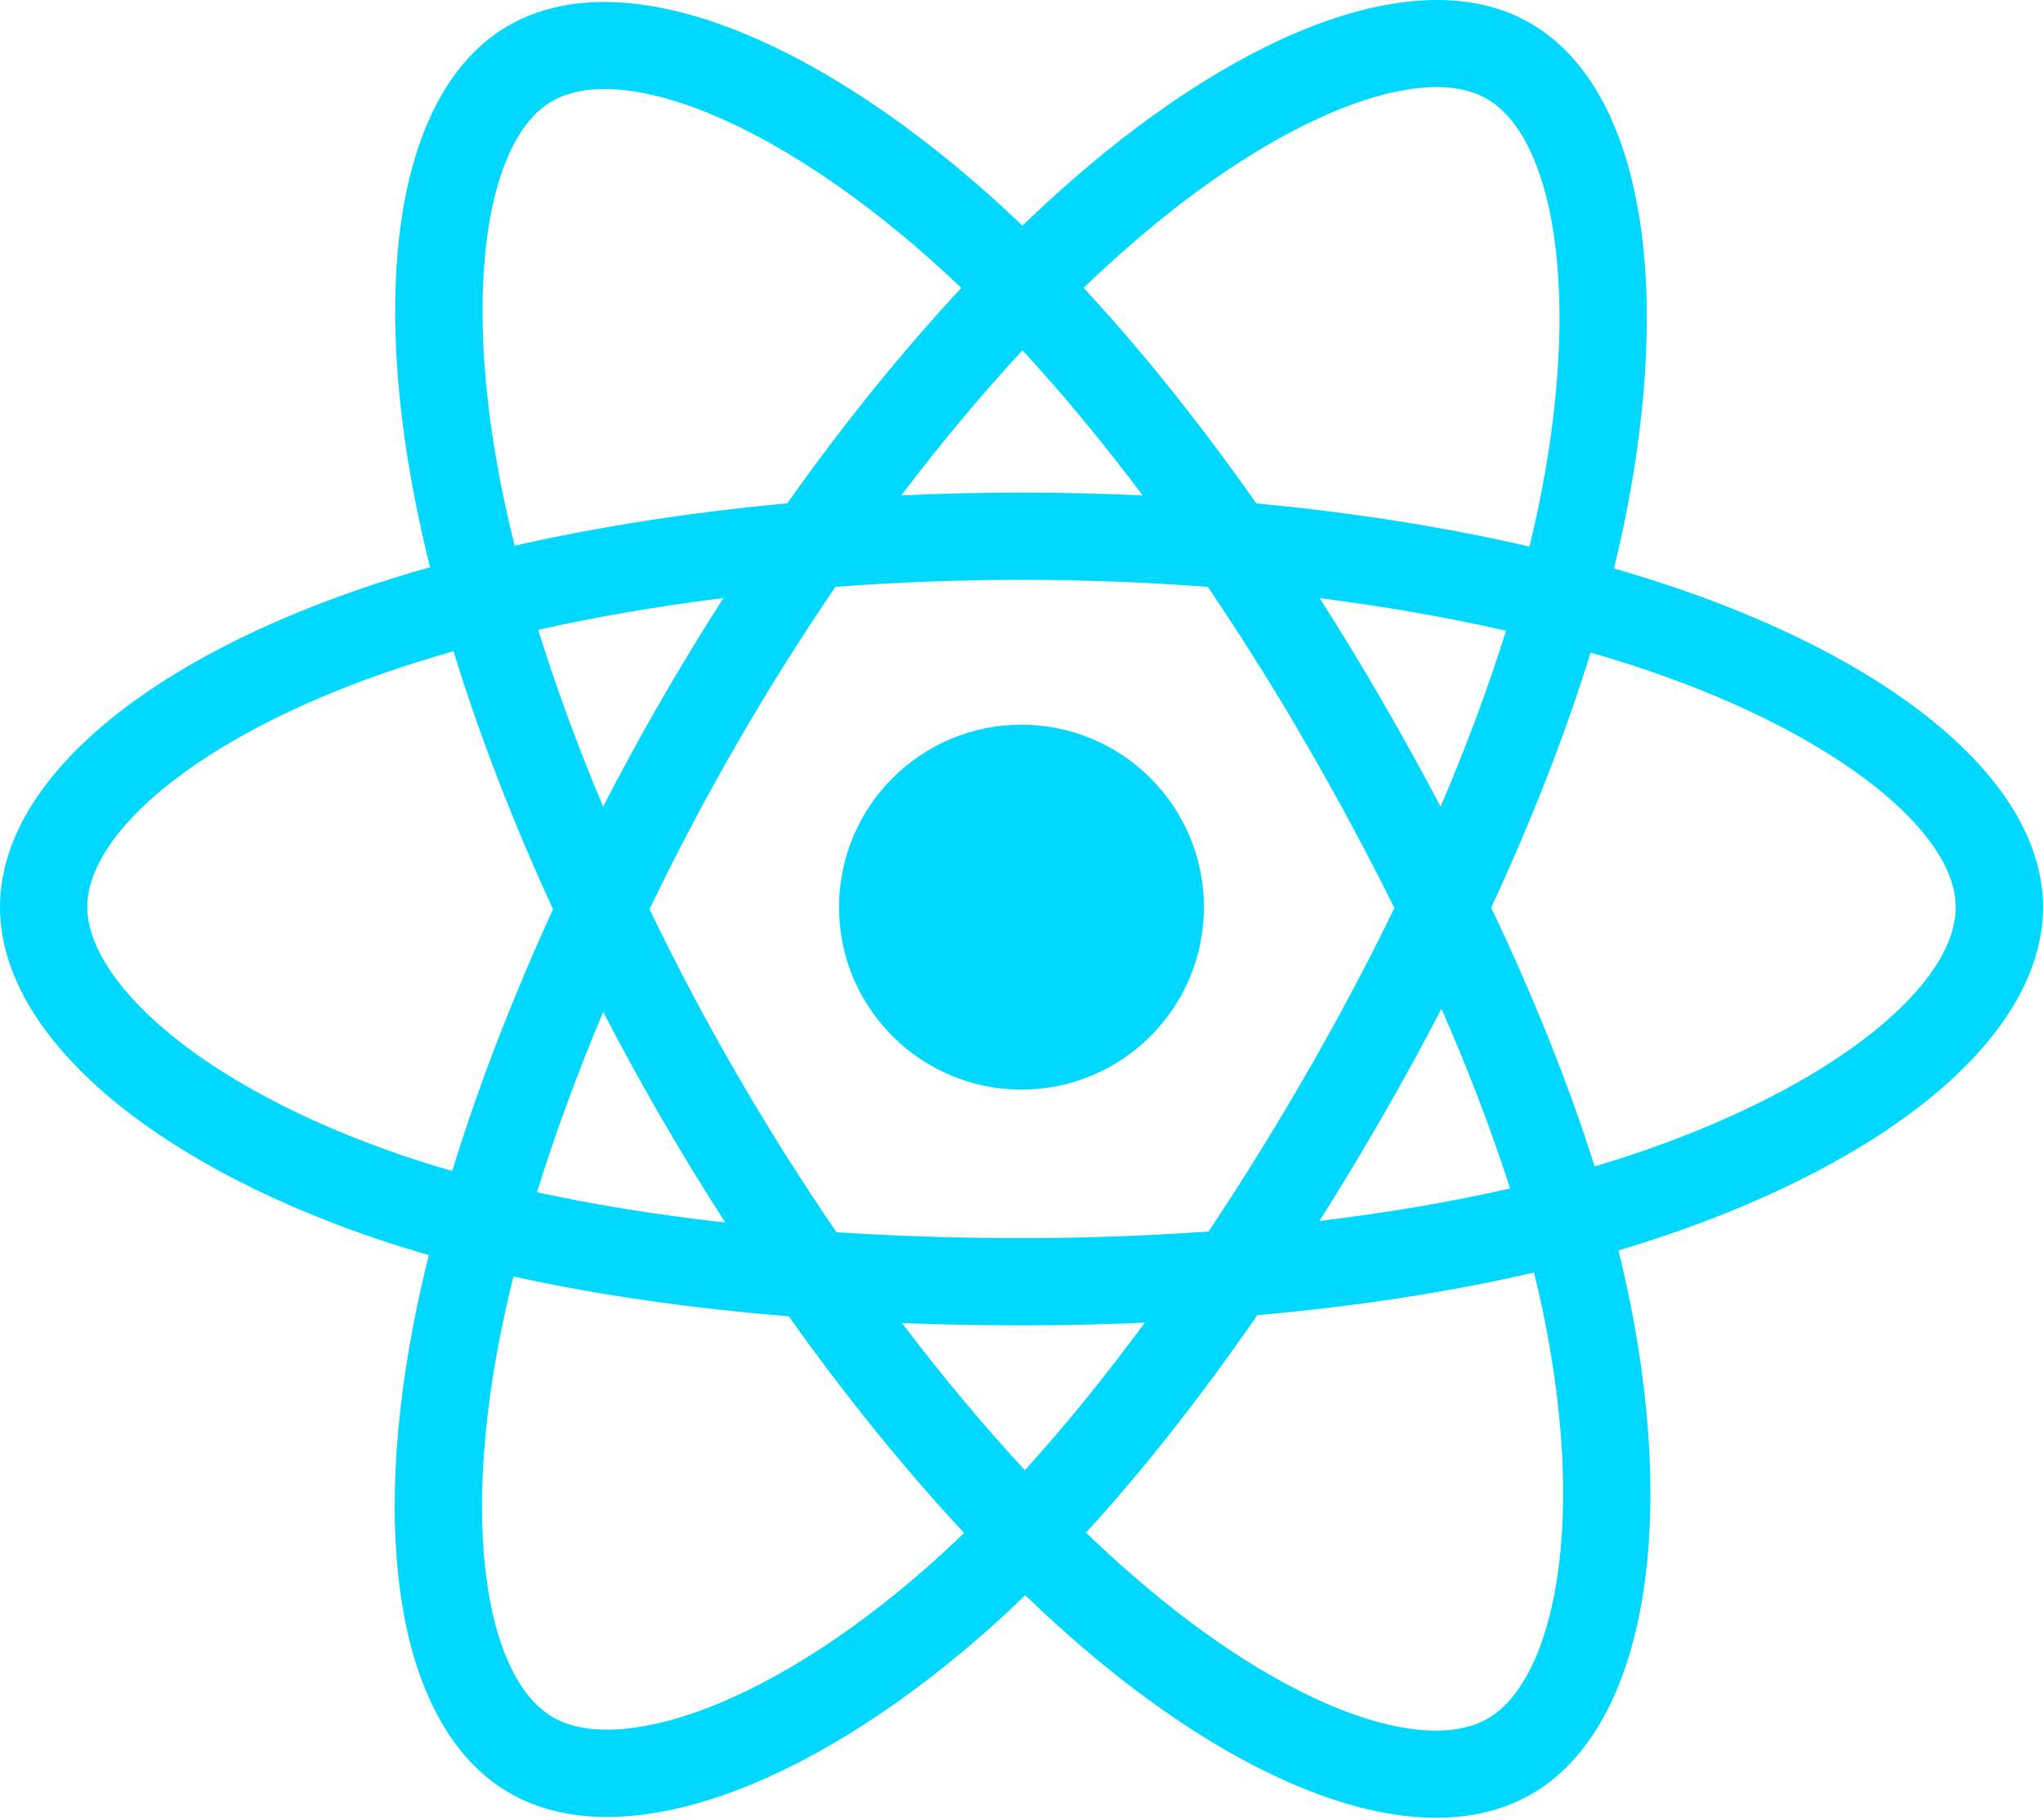
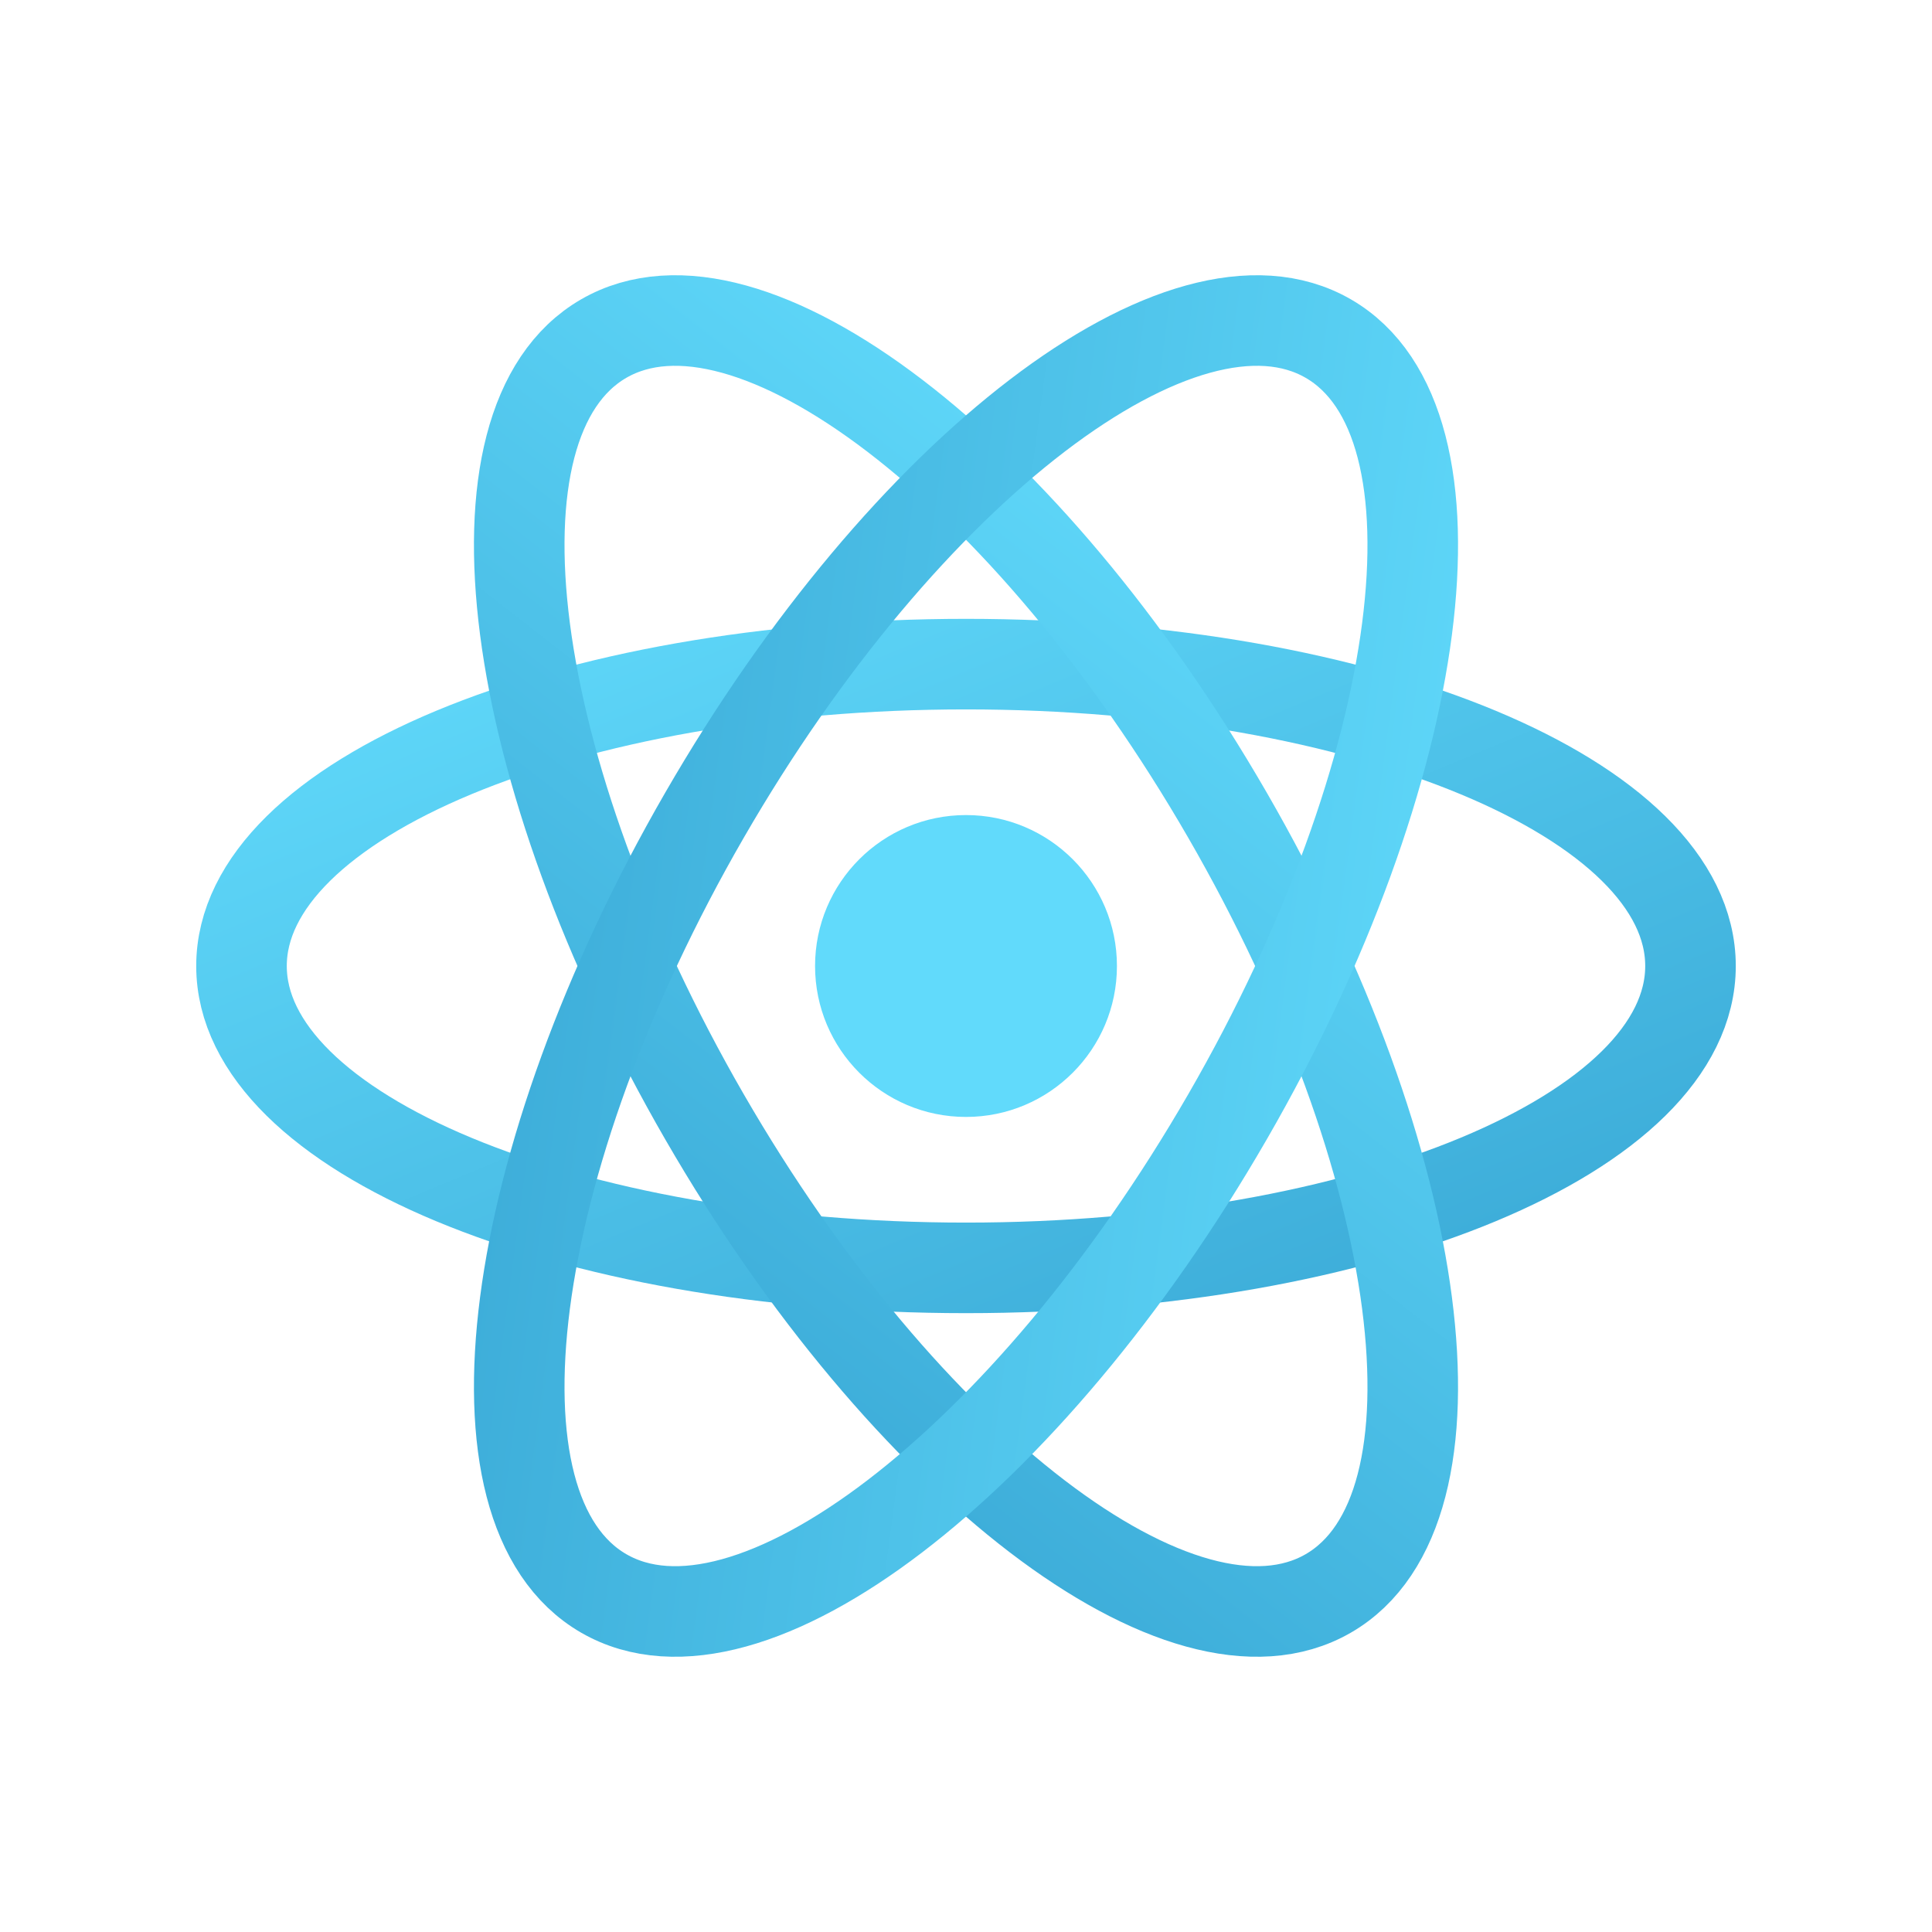
- <svg xmlns="http://www.w3.org/2000/svg" aria-hidden="true" role="img" class="iconify iconify--logos" width="35.93" height="32" preserveAspectRatio="xMidYMid meet" viewBox="0 0 256 228">
-   <path fill="#00D8FF" d="M210.483 73.824a171.49 171.49 0 0 0-8.24-2.597c.465-1.9.893-3.777 1.273-5.621c6.238-30.281 2.16-54.676-11.769-62.708c-13.355-7.7-35.196.329-57.254 19.526a171.23 171.23 0 0 0-6.375 5.848a155.866 155.866 0 0 0-4.241-3.917C100.759 3.829 77.587-4.822 63.673 3.233C50.33 10.957 46.379 33.89 51.995 62.588a170.974 170.974 0 0 0 1.892 8.48c-3.28.932-6.445 1.924-9.474 2.98C17.309 83.498 0 98.307 0 113.668c0 15.865 18.582 31.778 46.812 41.427a145.52 145.52 0 0 0 6.921 2.165a167.467 167.467 0 0 0-2.01 9.138c-5.354 28.2-1.173 50.591 12.134 58.266c13.744 7.926 36.812-.22 59.273-19.855a145.567 145.567 0 0 0 5.342-4.923a168.064 168.064 0 0 0 6.92 6.314c21.758 18.722 43.246 26.282 56.54 18.586c13.731-7.949 18.194-32.003 12.4-61.268a145.016 145.016 0 0 0-1.535-6.842c1.62-.48 3.21-.974 4.76-1.488c29.348-9.723 48.443-25.443 48.443-41.52c0-15.417-17.868-30.326-45.517-39.844Zm-6.365 70.984c-1.4.463-2.836.91-4.3 1.345c-3.24-10.257-7.612-21.163-12.963-32.432c5.106-11 9.31-21.767 12.459-31.957c2.619.758 5.16 1.557 7.61 2.4c23.69 8.156 38.14 20.213 38.14 29.504c0 9.896-15.606 22.743-40.946 31.14Zm-10.514 20.834c2.562 12.94 2.927 24.64 1.23 33.787c-1.524 8.219-4.59 13.698-8.382 15.893c-8.067 4.67-25.32-1.4-43.927-17.412a156.726 156.726 0 0 1-6.437-5.87c7.214-7.889 14.423-17.06 21.459-27.246c12.376-1.098 24.068-2.894 34.671-5.345a134.17 134.17 0 0 1 1.386 6.193ZM87.276 214.515c-7.882 2.783-14.16 2.863-17.955.675c-8.075-4.657-11.432-22.636-6.853-46.752a156.923 156.923 0 0 1 1.869-8.499c10.486 2.32 22.093 3.988 34.498 4.994c7.084 9.967 14.501 19.128 21.976 27.15a134.668 134.668 0 0 1-4.877 4.492c-9.933 8.682-19.886 14.842-28.658 17.94ZM50.35 144.747c-12.483-4.267-22.792-9.812-29.858-15.863c-6.35-5.437-9.555-10.836-9.555-15.216c0-9.322 13.897-21.212 37.076-29.293c2.813-.98 5.757-1.905 8.812-2.773c3.204 10.42 7.406 21.315 12.477 32.332c-5.137 11.18-9.399 22.249-12.634 32.792a134.718 134.718 0 0 1-6.318-1.979Zm12.378-84.26c-4.811-24.587-1.616-43.134 6.425-47.789c8.564-4.958 27.502 2.111 47.463 19.835a144.318 144.318 0 0 1 3.841 3.545c-7.438 7.987-14.787 17.08-21.808 26.988c-12.04 1.116-23.565 2.908-34.161 5.309a160.342 160.342 0 0 1-1.76-7.887Zm110.427 27.268a347.8 347.8 0 0 0-7.785-12.803c8.168 1.033 15.994 2.404 23.343 4.08c-2.206 7.072-4.956 14.465-8.193 22.045a381.151 381.151 0 0 0-7.365-13.322Zm-45.032-43.861c5.044 5.465 10.096 11.566 15.065 18.186a322.04 322.04 0 0 0-30.257-.006c4.974-6.559 10.069-12.652 15.192-18.18ZM82.802 87.83a323.167 323.167 0 0 0-7.227 13.238c-3.184-7.553-5.909-14.98-8.134-22.152c7.304-1.634 15.093-2.97 23.209-3.984a321.524 321.524 0 0 0-7.848 12.897Zm8.081 65.352c-8.385-.936-16.291-2.203-23.593-3.793c2.26-7.3 5.045-14.885 8.298-22.6a321.187 321.187 0 0 0 7.257 13.246c2.594 4.48 5.28 8.868 8.038 13.147Zm37.542 31.03c-5.184-5.592-10.354-11.779-15.403-18.433c4.902.192 9.899.29 14.978.29c5.218 0 10.376-.117 15.453-.343c-4.985 6.774-10.018 12.97-15.028 18.486Zm52.198-57.817c3.422 7.8 6.306 15.345 8.596 22.52c-7.422 1.694-15.436 3.058-23.88 4.071a382.417 382.417 0 0 0 7.859-13.026a347.403 347.403 0 0 0 7.425-13.565Zm-16.898 8.101a358.557 358.557 0 0 1-12.281 19.815a329.4 329.4 0 0 1-23.444.823c-7.967 0-15.716-.248-23.178-.732a310.202 310.202 0 0 1-12.513-19.846h.001a307.41 307.41 0 0 1-10.923-20.627a310.278 310.278 0 0 1 10.89-20.637l-.001.001a307.318 307.318 0 0 1 12.413-19.761c7.613-.576 15.42-.876 23.31-.876H128c7.926 0 15.743.303 23.354.883a329.357 329.357 0 0 1 12.335 19.695a358.489 358.489 0 0 1 11.036 20.54a329.472 329.472 0 0 1-11 20.722Zm22.56-122.124c8.572 4.944 11.906 24.881 6.52 51.026c-.344 1.668-.73 3.367-1.15 5.09c-10.622-2.452-22.155-4.275-34.23-5.408c-7.034-10.017-14.323-19.124-21.64-27.008a160.789 160.789 0 0 1 5.888-5.4c18.9-16.447 36.564-22.941 44.612-18.3ZM128 90.808c12.625 0 22.86 10.235 22.86 22.86s-10.235 22.86-22.86 22.86s-22.86-10.235-22.86-22.86s10.235-22.86 22.86-22.86Z" />
+ <svg xmlns="http://www.w3.org/2000/svg" width="128" height="128" viewBox="0 0 128 128" aria-label="React Logo">
+   <defs>
+     <linearGradient id="g" x1="0%" y1="0%" x2="100%" y2="100%">
+       <stop offset="0%" stop-color="#61dafb" />
+       <stop offset="100%" stop-color="#3aa9d6" />
+     </linearGradient>
+   </defs>
+   <circle cx="64" cy="64" r="10" fill="#61dafb" />
+   <g fill="none" stroke="url(#g)" stroke-width="6">
+     <ellipse rx="48" ry="20" cx="64" cy="64" />
+     <ellipse rx="48" ry="20" cx="64" cy="64" transform="rotate(60 64 64)" />
+     <ellipse rx="48" ry="20" cx="64" cy="64" transform="rotate(120 64 64)" />
+   </g>
</svg>
